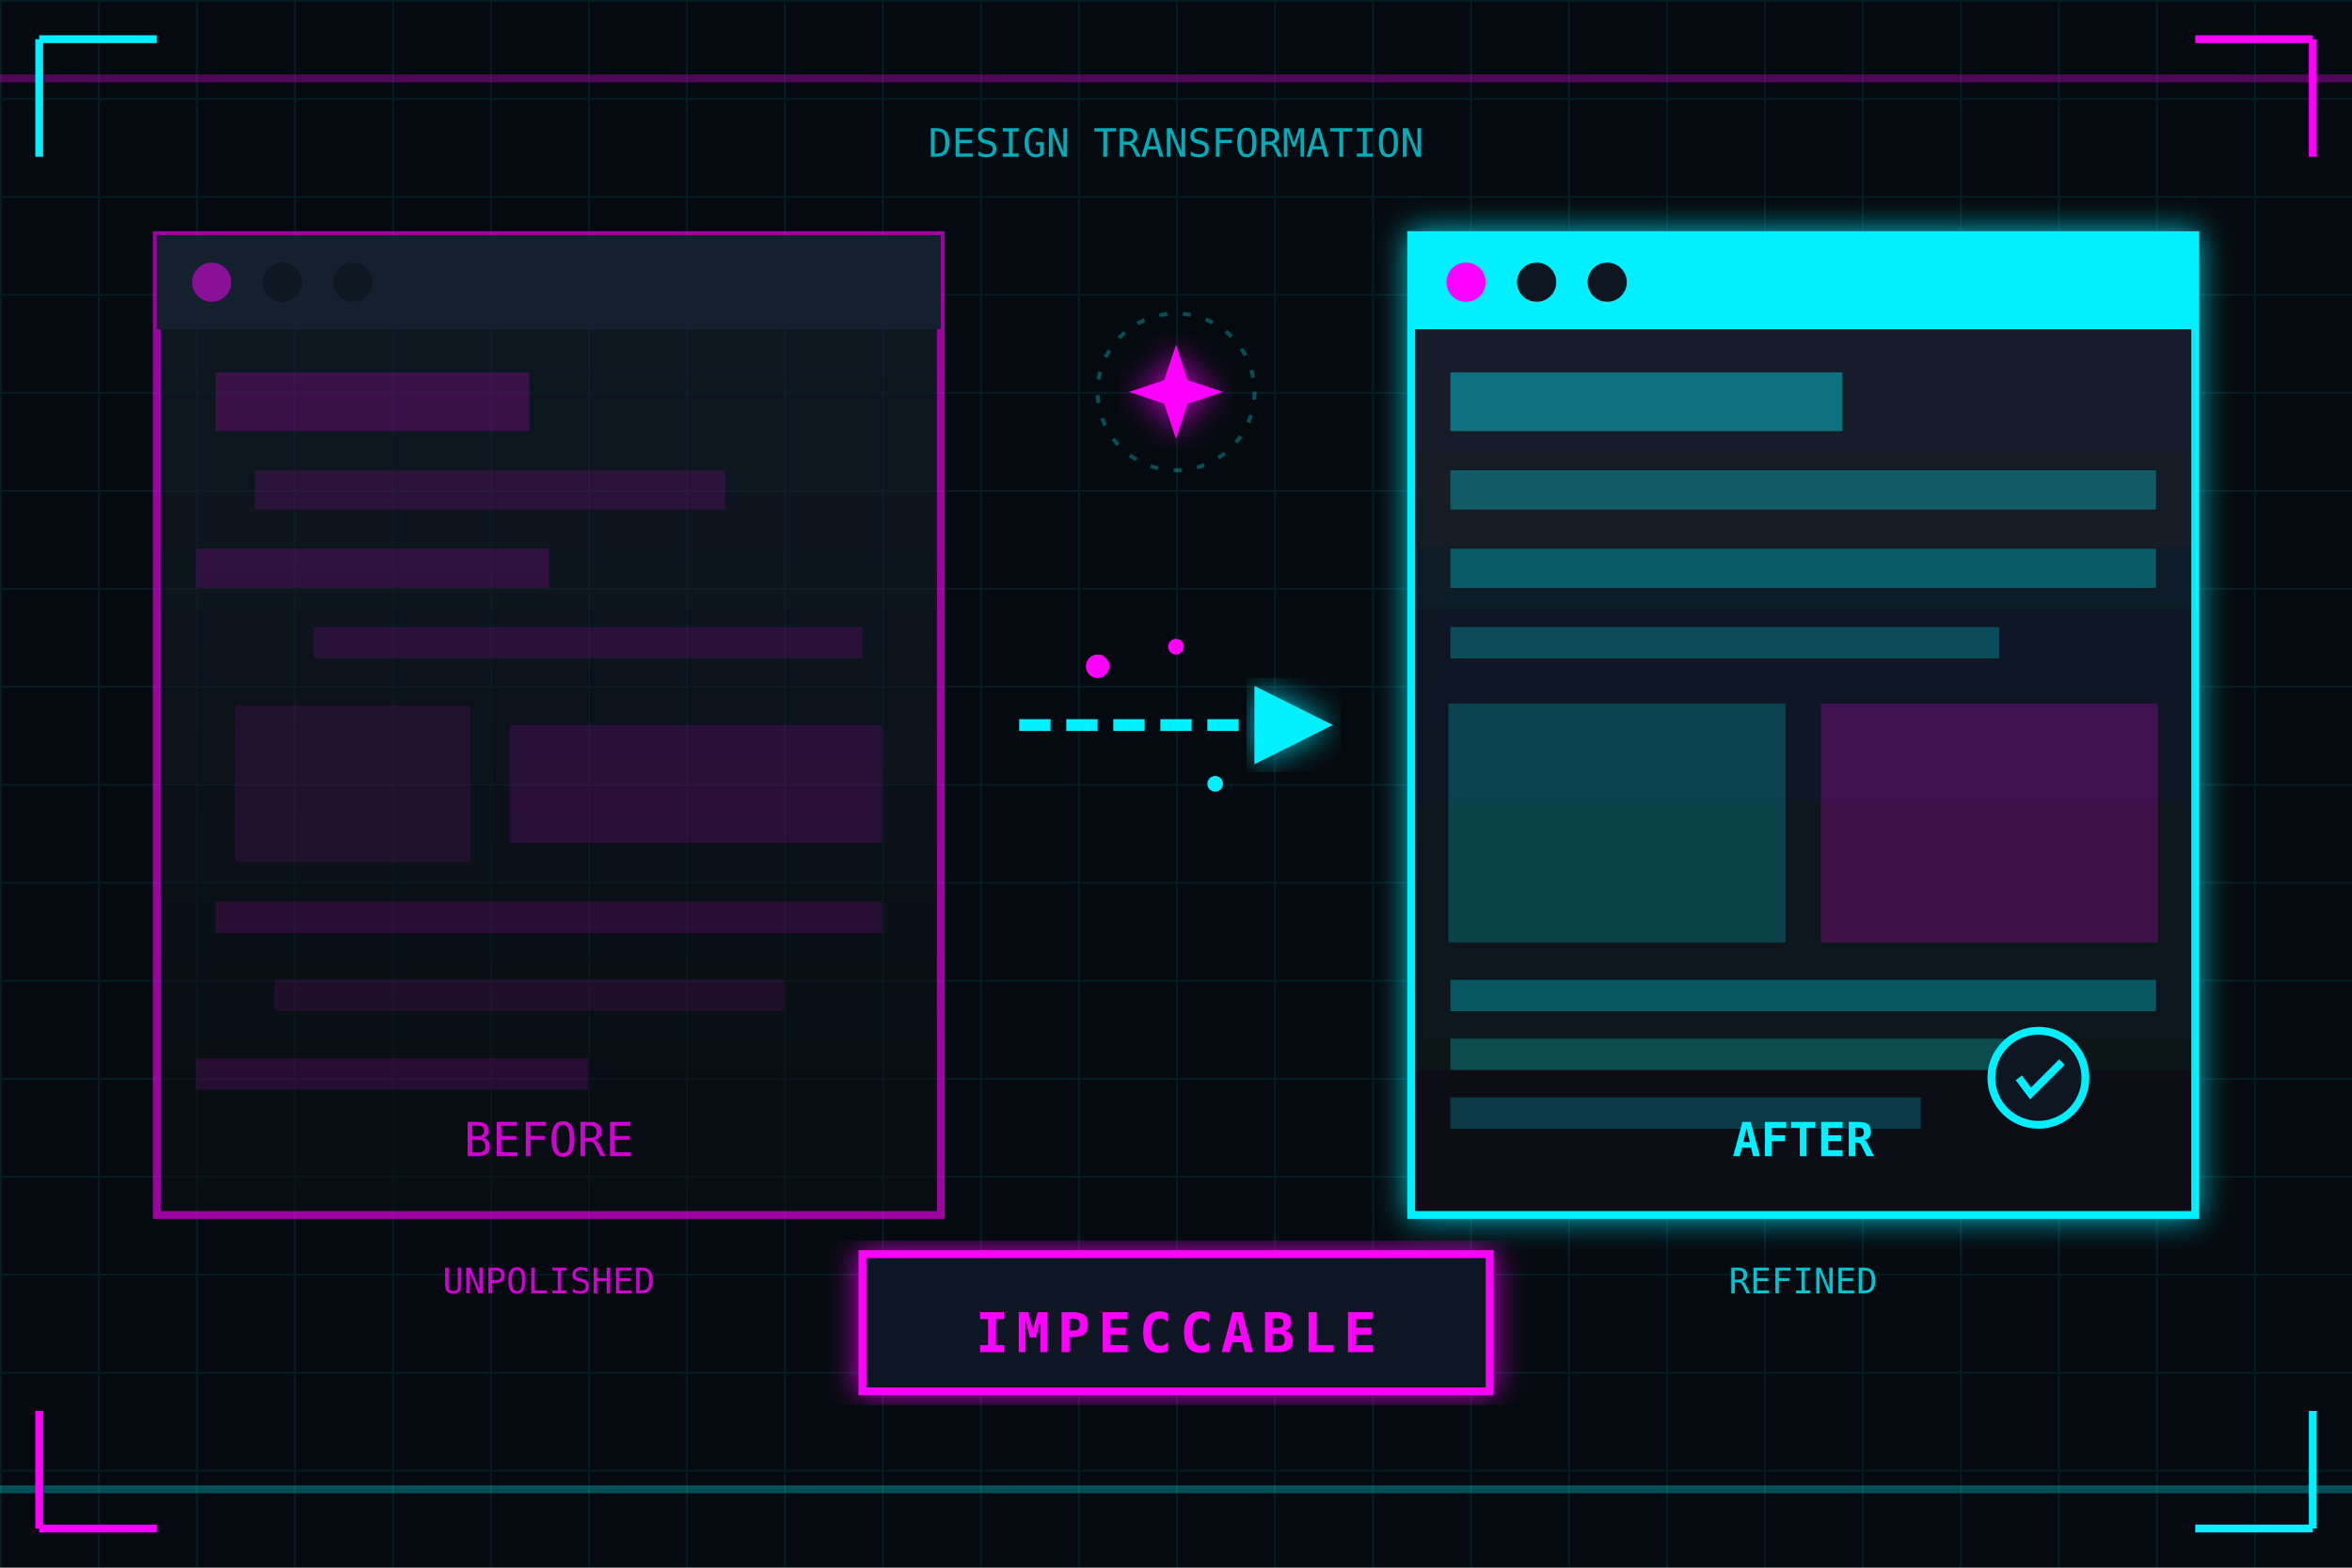
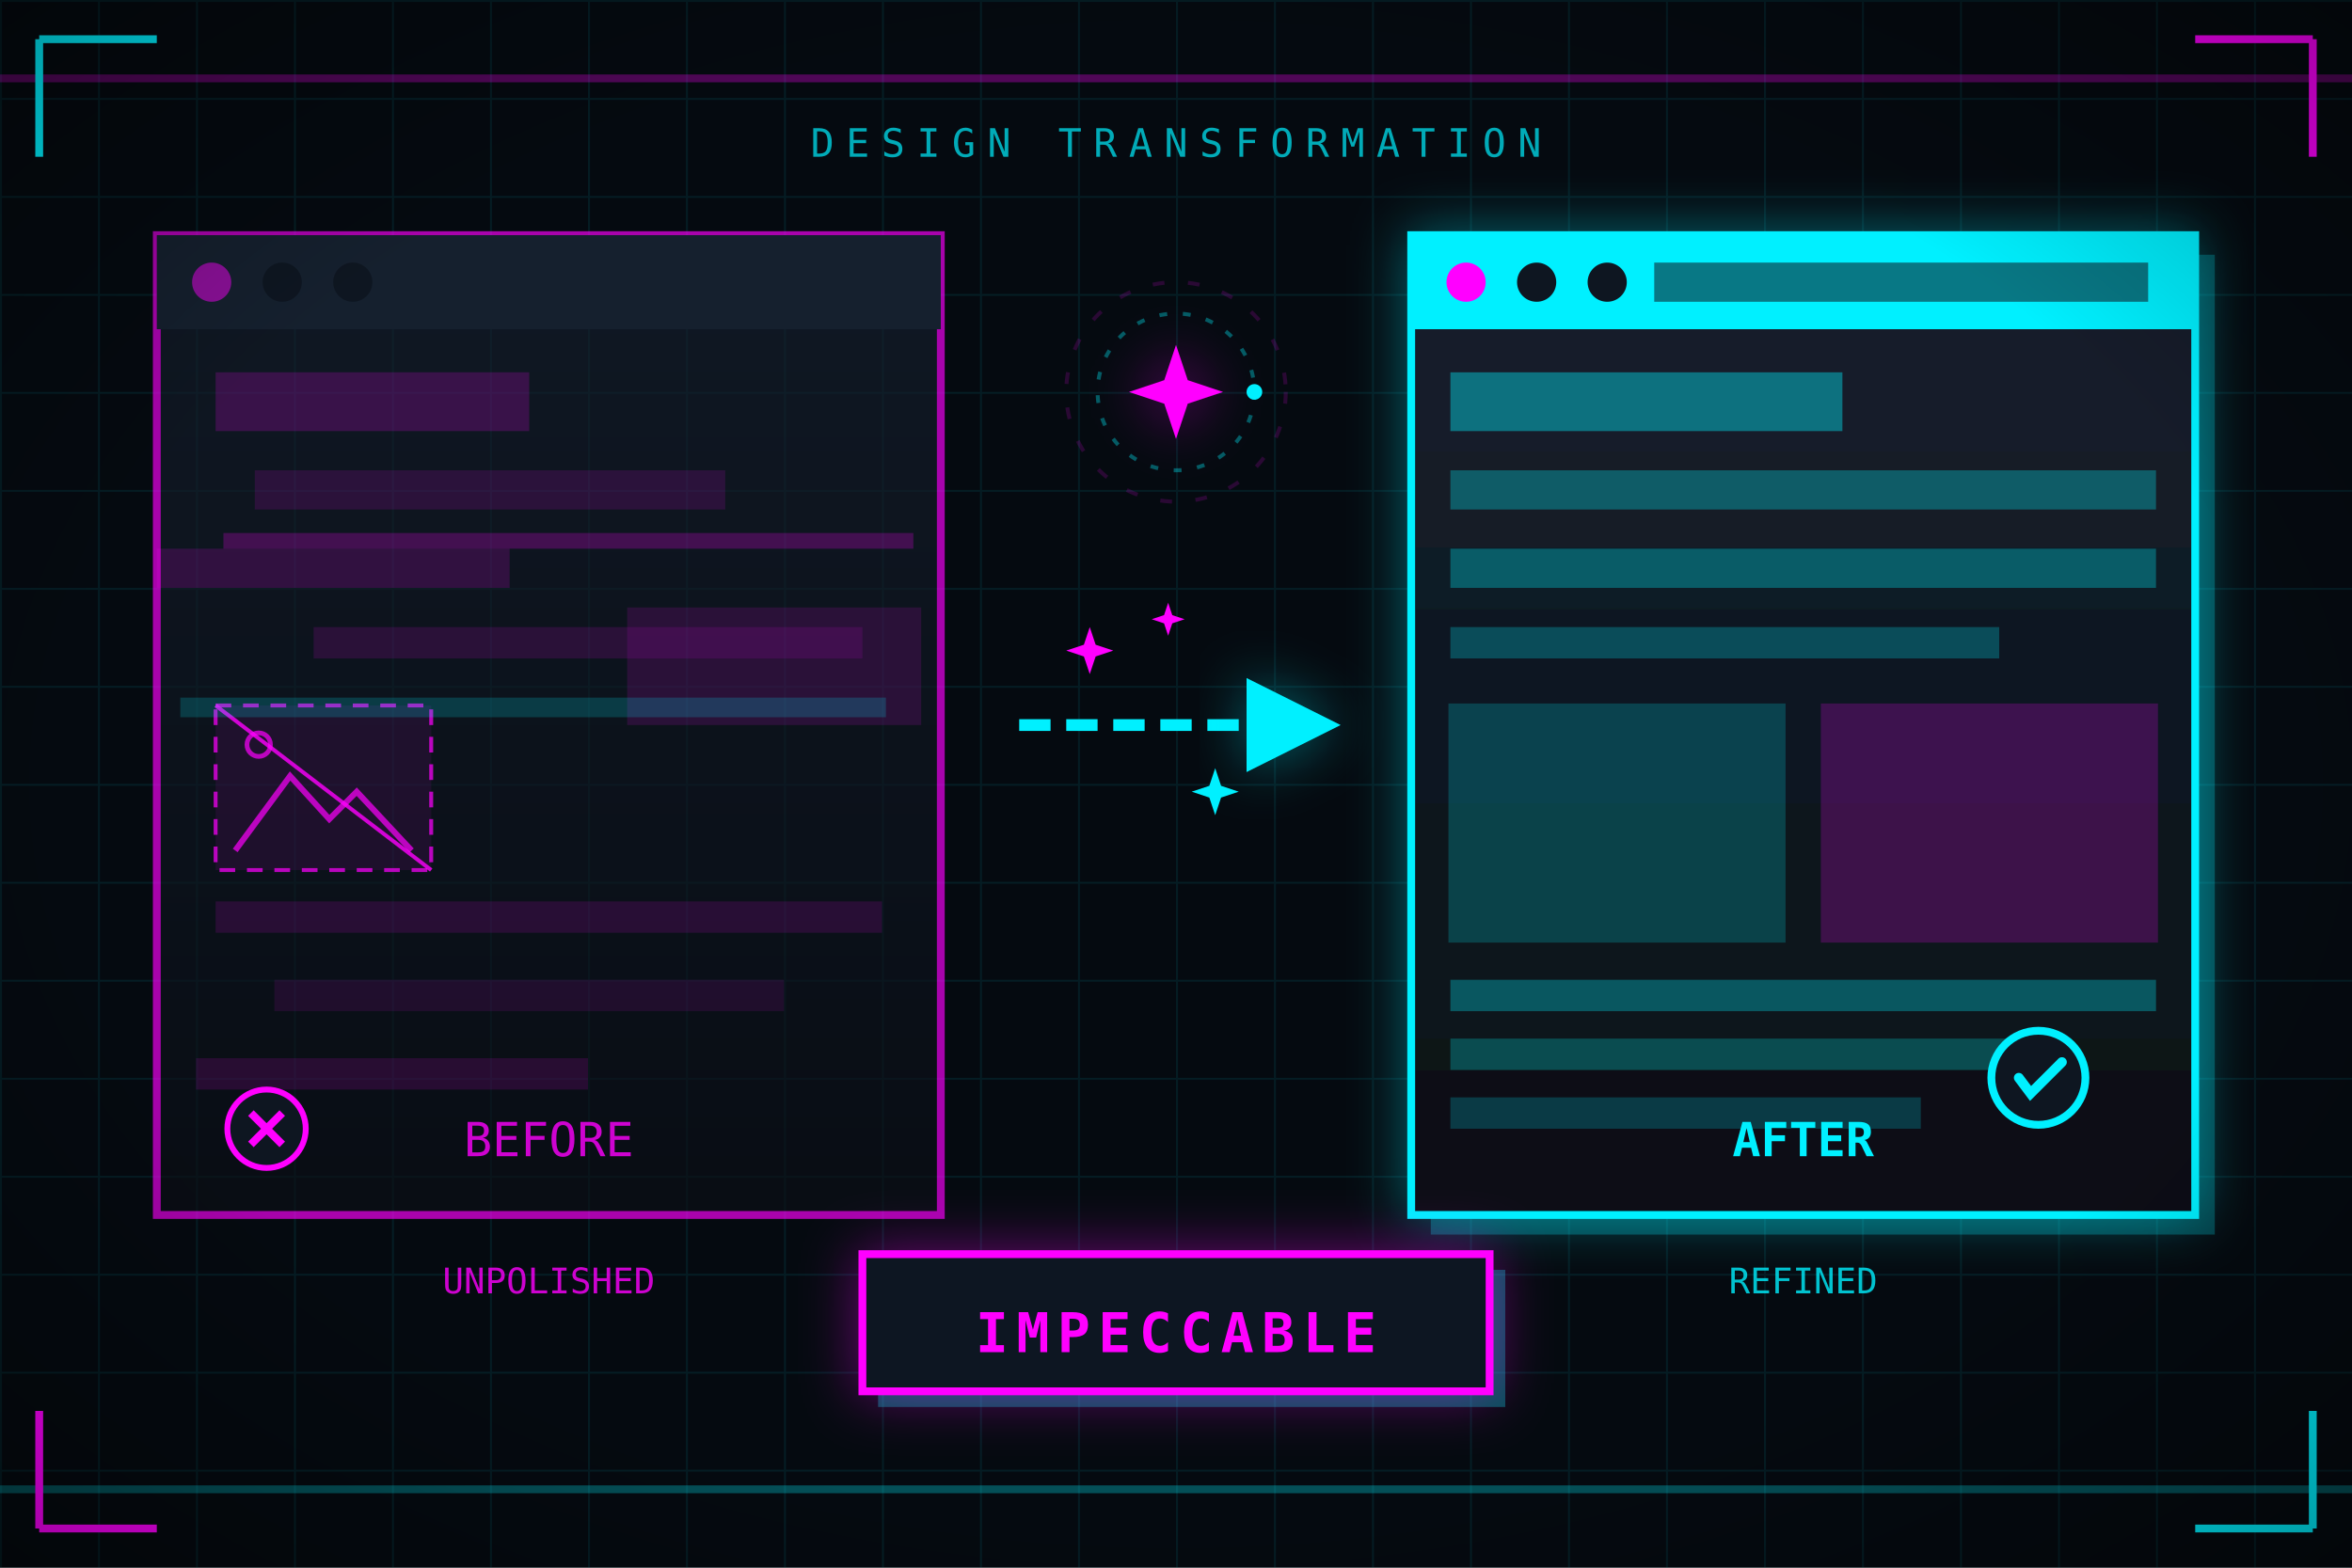
- <svg xmlns="http://www.w3.org/2000/svg" viewBox="0 0 600 400">
+ <svg xmlns="http://www.w3.org/2000/svg" viewBox="0 0 600 400" role="img" aria-labelledby="imp-title imp-desc">
  <defs>
-     <pattern id="grid" width="25" height="25" patternUnits="userSpaceOnUse">
+     <pattern id="imp-grid" width="25" height="25" patternUnits="userSpaceOnUse">
      <path d="M 25 0 L 0 0 0 25" fill="none" stroke="rgba(0,240,255,0.08)" stroke-width="1" />
    </pattern>
-     <filter id="cyanGlow">
-       <feDropShadow dx="0" dy="0" stdDeviation="4" flood-color="#00f0ff" flood-opacity="0.8" />
+     <filter id="imp-cyanGlow" x="-50%" y="-50%" width="200%" height="200%">
+       <feDropShadow dx="0" dy="0" stdDeviation="2" flood-color="#00f0ff" flood-opacity="0.8" />
+       <feDropShadow dx="0" dy="0" stdDeviation="7" flood-color="#00f0ff" flood-opacity="0.4" />
    </filter>
-     <filter id="magentaGlow">
-       <feDropShadow dx="0" dy="0" stdDeviation="4" flood-color="#ff00ff" flood-opacity="0.8" />
+     <filter id="imp-magentaGlow" x="-50%" y="-50%" width="200%" height="200%">
+       <feDropShadow dx="0" dy="0" stdDeviation="2" flood-color="#ff00ff" flood-opacity="0.8" />
+       <feDropShadow dx="0" dy="0" stdDeviation="7" flood-color="#ff00ff" flood-opacity="0.4" />
    </filter>
-     <filter id="strongGlow">
-       <feDropShadow dx="0" dy="0" stdDeviation="8" flood-color="#00f0ff" flood-opacity="0.6" />
-     </filter>
-     <linearGradient id="panelGradient" x1="0%" y1="0%" x2="0%" y2="100%">
-       <stop offset="0%" style="stop-color:#15202e" />
-       <stop offset="100%" style="stop-color:#0a0f15" />
+     <linearGradient id="imp-panelGradient" x1="0%" y1="0%" x2="0%" y2="100%">
+       <stop offset="0%" stop-color="#15202e" />
+       <stop offset="100%" stop-color="#0a0f15" />
    </linearGradient>
-     <radialGradient id="sparkle" cx="50%" cy="50%" r="50%">
-       <stop offset="0%" style="stop-color:#ff00ff;stop-opacity:1" />
-       <stop offset="100%" style="stop-color:#ff00ff;stop-opacity:0" />
+     <linearGradient id="imp-sheenGrad" x1="0%" y1="0%" x2="100%" y2="0%">
+       <stop offset="0%" stop-color="#fff" stop-opacity="0" />
+       <stop offset="50%" stop-color="#fff" stop-opacity="0.13" />
+       <stop offset="100%" stop-color="#fff" stop-opacity="0" />
+     </linearGradient>
+     <radialGradient id="imp-vignette" cx="50%" cy="50%" r="75%">
+       <stop offset="62%" stop-color="#000" stop-opacity="0" />
+       <stop offset="100%" stop-color="#000" stop-opacity="0.45" />
    </radialGradient>
+     <clipPath id="imp-clip">
+       <rect x="0" y="0" width="200" height="250" />
+     </clipPath>
+     <style>
+       .imp-march { animation: imp-march 1s linear infinite; }
+       .imp-glitch { animation: imp-glitch 4.5s steps(1) infinite; }
+       .imp-twinkle { animation: imp-twinkle 1.8s ease-in-out infinite; }
+       .imp-t2 { animation-delay: 0.6s; }
+       .imp-t3 { animation-delay: 1.2s; }
+       .imp-sheen { animation: imp-sheen 6s ease-in-out infinite; }
+       .imp-draw { stroke-dasharray: 18; animation: imp-draw 0.5s ease-out 1.4s backwards; }
+       .imp-star { transform-box: fill-box; transform-origin: center; animation: imp-rot 14s linear infinite, imp-op 2s ease-in-out infinite; }
+       .imp-spin { transform-box: fill-box; transform-origin: center; animation: imp-rot 8s linear infinite; }
+       .imp-spin-rev { transform-box: fill-box; transform-origin: center; animation: imp-rot-rev 12s linear infinite; }
+       .imp-orbit { transform-box: fill-box; transform-origin: center; animation: imp-rot 6s linear infinite; }
+       @keyframes imp-march { to { stroke-dashoffset: -24; } }
+       @keyframes imp-glitch {
+         0%, 90%, 100% { transform: translate(0, 0); }
+         92% { transform: translate(-2.5px, 1px); }
+         94% { transform: translate(2px, -1.5px); }
+         96% { transform: translate(-1px, 0.5px); }
+         98% { transform: translate(1.5px, 1px); }
+       }
+       @keyframes imp-twinkle { 0%, 100% { opacity: 0.1; } 50% { opacity: 1; } }
+       @keyframes imp-sheen { 0% { transform: translateX(0); } 35%, 100% { transform: translateX(310px); } }
+       @keyframes imp-draw { from { stroke-dashoffset: 18; } to { stroke-dashoffset: 0; } }
+       @keyframes imp-rot { to { transform: rotate(360deg); } }
+       @keyframes imp-rot-rev { to { transform: rotate(-360deg); } }
+       @keyframes imp-op { 0%, 100% { opacity: 1; } 50% { opacity: 0.55; } }
+       @media (prefers-reduced-motion: reduce) { * { animation: none !important; } }
+     </style>
  </defs>
  <rect width="600" height="400" fill="#050a10" />
-   <rect width="600" height="400" fill="url(#grid)" />
+   <rect width="600" height="400" fill="url(#imp-grid)" />
  <line x1="0" y1="380" x2="600" y2="380" stroke="#00f0ff" stroke-width="2" opacity="0.3" />
  <line x1="0" y1="20" x2="600" y2="20" stroke="#ff00ff" stroke-width="2" opacity="0.3" />
  <g transform="translate(40, 60)">
-     <rect x="0" y="0" width="200" height="250" fill="url(#panelGradient)" stroke="#ff00ff" stroke-width="2" opacity="0.6" />
-     <rect x="0" y="0" width="200" height="24" fill="#15202e" />
-     <circle cx="14" cy="12" r="5" fill="#ff00ff" opacity="0.5" />
-     <circle cx="32" cy="12" r="5" fill="#0e1621" />
-     <circle cx="50" cy="12" r="5" fill="#0e1621" />
-     <g transform="translate(10, 35)" opacity="0.6">
-       <rect x="5" y="0" width="80" height="15" fill="#ff00ff" opacity="0.3" />
-       <rect x="15" y="25" width="120" height="10" fill="#ff00ff" opacity="0.2" />
-       <rect x="0" y="45" width="90" height="10" fill="#ff00ff" opacity="0.25" />
-       <rect x="30" y="65" width="140" height="8" fill="#ff00ff" opacity="0.2" />
-       <rect x="10" y="85" width="60" height="40" fill="#ff00ff" opacity="0.15" />
-       <rect x="80" y="90" width="95" height="30" fill="#ff00ff" opacity="0.2" />
-       <rect x="5" y="135" width="170" height="8" fill="#ff00ff" opacity="0.2" />
-       <rect x="20" y="155" width="130" height="8" fill="#ff00ff" opacity="0.15" />
-       <rect x="0" y="175" width="100" height="8" fill="#ff00ff" opacity="0.2" />
+     <g class="imp-glitch">
+       <rect x="0" y="0" width="200" height="250" fill="url(#imp-panelGradient)" stroke="#ff00ff" stroke-width="2" opacity="0.65" />
+       <rect x="0" y="0" width="200" height="24" fill="#15202e" />
+       <circle cx="14" cy="12" r="5" fill="#ff00ff" opacity="0.5" />
+       <circle cx="32" cy="12" r="5" fill="#0e1621" />
+       <circle cx="50" cy="12" r="5" fill="#0e1621" />
+       <g transform="translate(10, 35)" opacity="0.6">
+         <rect x="5" y="0" width="80" height="15" fill="#ff00ff" opacity="0.3" />
+         <rect x="15" y="25" width="120" height="10" fill="#ff00ff" opacity="0.2" />
+         <rect x="-10" y="45" width="90" height="10" fill="#ff00ff" opacity="0.25" />
+         <rect x="30" y="65" width="140" height="8" fill="#ff00ff" opacity="0.2" />
+         <rect x="110" y="60" width="75" height="30" fill="#ff00ff" opacity="0.2" />
+         <rect x="5" y="135" width="170" height="8" fill="#ff00ff" opacity="0.2" />
+         <rect x="20" y="155" width="130" height="8" fill="#ff00ff" opacity="0.15" />
+         <rect x="0" y="175" width="100" height="8" fill="#ff00ff" opacity="0.2" />
+       </g>
+       <g transform="translate(10, 35)">
+         <rect x="5" y="85" width="55" height="42" fill="rgba(255,0,255,0.08)" stroke="#ff00ff" stroke-width="1" stroke-dasharray="4 3" stroke-opacity="0.7" />
+         <circle cx="16" cy="95" r="3" fill="none" stroke="#ff00ff" stroke-width="1.2" opacity="0.7" />
+         <path d="M 10 122 L 24 103 L 34 114 L 41 107 L 55 122" fill="none" stroke="#ff00ff" stroke-width="1.5" opacity="0.7" />
+         <path d="M 5 85 L 60 127" stroke="#ff00ff" stroke-width="1" opacity="0.8" />
+       </g>
+       <rect x="10" y="118" width="180" height="5" fill="#00f0ff" opacity="0.18" transform="translate(-4,0)" />
+       <rect x="12" y="76" width="176" height="4" fill="#ff00ff" opacity="0.22" transform="translate(5,0)" />
+       <g transform="translate(28, 228)">
+         <circle r="10" fill="#0e1621" stroke="#ff00ff" stroke-width="1.5" />
+         <path d="M -4 -4 L 4 4 M -4 4 L 4 -4" stroke="#ff00ff" stroke-width="2" />
+       </g>
+       <text x="100" y="235" text-anchor="middle" fill="#ff00ff" font-family="monospace" font-size="12" opacity="0.8">BEFORE</text>
    </g>
-     <text x="100" y="235" text-anchor="middle" fill="#ff00ff" font-family="monospace" font-size="12" opacity="0.8">BEFORE</text>
  </g>
  <g transform="translate(260, 160)">
-     <path d="M 0 25 L 60 25" stroke="#00f0ff" stroke-width="3" stroke-dasharray="8,4">
-       <animate attributeName="stroke-dashoffset" from="24" to="0" dur="1s" repeatCount="indefinite" />
-     </path>
-     <polygon points="60,15 80,25 60,35" fill="#00f0ff" filter="url(#cyanGlow)" />
-     <circle cx="20" cy="10" r="3" fill="#ff00ff">
-       <animate attributeName="opacity" values="0;1;0" dur="1.5s" repeatCount="indefinite" />
-     </circle>
-     <circle cx="50" cy="40" r="2" fill="#00f0ff">
-       <animate attributeName="opacity" values="0;1;0" dur="1.8s" begin="0.3s" repeatCount="indefinite" />
-     </circle>
-     <circle cx="40" cy="5" r="2" fill="#ff00ff">
-       <animate attributeName="opacity" values="0;1;0" dur="1.2s" begin="0.6s" repeatCount="indefinite" />
-     </circle>
+     <path class="imp-march" d="M 0 25 L 58 25" stroke="#00f0ff" stroke-width="3" stroke-dasharray="8 4" fill="none" />
+     <polygon points="58,13 82,25 58,37" fill="#00f0ff" filter="url(#imp-cyanGlow)" />
+     <path class="imp-twinkle" transform="translate(18, 6)" d="M 0 -6 L 1.5 -1.5 L 6 0 L 1.5 1.5 L 0 6 L -1.5 1.5 L -6 0 L -1.5 -1.5 Z" fill="#ff00ff" />
+     <path class="imp-twinkle imp-t2" transform="translate(50, 42)" d="M 0 -6 L 1.5 -1.5 L 6 0 L 1.5 1.5 L 0 6 L -1.5 1.5 L -6 0 L -1.5 -1.5 Z" fill="#00f0ff" />
+     <path class="imp-twinkle imp-t3" transform="translate(38, -2) scale(0.7)" d="M 0 -6 L 1.5 -1.5 L 6 0 L 1.5 1.5 L 0 6 L -1.5 1.5 L -6 0 L -1.5 -1.5 Z" fill="#ff00ff" />
  </g>
  <g transform="translate(360, 60)">
-     <rect x="0" y="0" width="200" height="250" fill="url(#panelGradient)" stroke="#00f0ff" stroke-width="2" filter="url(#cyanGlow)" />
+     <rect x="5" y="5" width="200" height="250" fill="rgba(0,240,255,0.25)" />
+     <rect x="0" y="0" width="200" height="250" fill="url(#imp-panelGradient)" stroke="#00f0ff" stroke-width="2" filter="url(#imp-cyanGlow)" />
    <rect x="0" y="0" width="200" height="24" fill="#00f0ff" />
    <circle cx="14" cy="12" r="5" fill="#ff00ff" />
    <circle cx="32" cy="12" r="5" fill="#0e1621" />
    <circle cx="50" cy="12" r="5" fill="#0e1621" />
+     <rect x="62" y="7" width="126" height="10" fill="#0e1621" opacity="0.55" />
    <g transform="translate(10, 35)">
      <rect x="0" y="0" width="100" height="15" fill="#00f0ff" opacity="0.4" />
      <rect x="0" y="25" width="180" height="10" fill="#00f0ff" opacity="0.3" />
      <rect x="0" y="45" width="180" height="10" fill="#00f0ff" opacity="0.3" />
      <rect x="0" y="65" width="140" height="8" fill="#00f0ff" opacity="0.25" />
      <rect x="0" y="85" width="85" height="60" fill="#00f0ff" opacity="0.2" stroke="#00f0ff" stroke-width="1" />
      <rect x="95" y="85" width="85" height="60" fill="#ff00ff" opacity="0.2" stroke="#ff00ff" stroke-width="1" />
      <rect x="0" y="155" width="180" height="8" fill="#00f0ff" opacity="0.3" />
      <rect x="0" y="170" width="150" height="8" fill="#00f0ff" opacity="0.25" />
      <rect x="0" y="185" width="120" height="8" fill="#00f0ff" opacity="0.2" />
    </g>
+     <g clip-path="url(#imp-clip)">
+       <g class="imp-sheen">
+         <rect x="-50" y="-30" width="36" height="310" fill="url(#imp-sheenGrad)" transform="rotate(16)" />
+       </g>
+     </g>
    <text x="100" y="235" text-anchor="middle" fill="#00f0ff" font-family="monospace" font-size="12" font-weight="bold">AFTER</text>
    <g transform="translate(160, 215)">
-       <circle cx="0" cy="0" r="12" fill="#0e1621" stroke="#00f0ff" stroke-width="2" />
-       <path d="M -5 0 L -2 4 L 6 -4" stroke="#00f0ff" stroke-width="2" fill="none" />
+       <circle r="12" fill="#0e1621" stroke="#00f0ff" stroke-width="2" />
+       <path class="imp-draw" d="M -5 0 L -2 4 L 6 -4" stroke="#00f0ff" stroke-width="2.5" stroke-linecap="round" fill="none" />
+     </g>
+   </g>
+   <g transform="translate(300, 100)">
+     <polygon class="imp-star" points="0,-12 3,-3 12,0 3,3 0,12 -3,3 -12,0 -3,-3" fill="#ff00ff" filter="url(#imp-magentaGlow)" />
+     <circle class="imp-spin" r="20" fill="none" stroke="#00f0ff" stroke-width="1" opacity="0.35" stroke-dasharray="2 4" />
+     <circle class="imp-spin-rev" r="28" fill="none" stroke="#ff00ff" stroke-width="1" opacity="0.15" stroke-dasharray="3 6" />
+     <g class="imp-orbit">
+       <circle cx="20" cy="0" r="2" fill="#00f0ff" />
+       <circle cx="-20" cy="0" r="2" fill="#00f0ff" opacity="0" />
    </g>
  </g>
  <g transform="translate(300, 340)">
-     <rect x="-80" y="-20" width="160" height="35" fill="#0e1621" stroke="#ff00ff" stroke-width="2" filter="url(#magentaGlow)" />
+     <rect x="-76" y="-16" width="160" height="35" fill="rgba(0,240,255,0.3)" />
+     <rect x="-80" y="-20" width="160" height="35" fill="#0e1621" stroke="#ff00ff" stroke-width="2" filter="url(#imp-magentaGlow)" />
    <text x="0" y="5" text-anchor="middle" fill="#ff00ff" font-family="monospace" font-size="14" font-weight="bold" letter-spacing="2">IMPECCABLE</text>
  </g>
-   <g transform="translate(300, 100)">
-     <polygon points="0,-12 3,-3 12,0 3,3 0,12 -3,3 -12,0 -3,-3" fill="#ff00ff" filter="url(#magentaGlow)">
-       <animate attributeName="opacity" values="0.6;1;0.6" dur="2s" repeatCount="indefinite" />
-     </polygon>
-     <circle cx="0" cy="0" r="20" fill="none" stroke="#00f0ff" stroke-width="1" opacity="0.3" stroke-dasharray="2,4">
-       <animateTransform attributeName="transform" type="rotate" from="0" to="360" dur="8s" repeatCount="indefinite" />
-     </circle>
-   </g>
+   <text x="300" y="40" text-anchor="middle" fill="#00f0ff" font-family="monospace" font-size="10" letter-spacing="3" opacity="0.7">DESIGN TRANSFORMATION</text>
+   <text x="140" y="330" text-anchor="middle" fill="#ff00ff" font-family="monospace" font-size="9" opacity="0.8">UNPOLISHED</text>
+   <text x="460" y="330" text-anchor="middle" fill="#00f0ff" font-family="monospace" font-size="9" opacity="0.8">REFINED</text>
  <path d="M 10 10 L 10 40 M 10 10 L 40 10" stroke="#00f0ff" stroke-width="2" fill="none" />
  <path d="M 590 10 L 590 40 M 590 10 L 560 10" stroke="#ff00ff" stroke-width="2" fill="none" />
  <path d="M 10 390 L 10 360 M 10 390 L 40 390" stroke="#ff00ff" stroke-width="2" fill="none" />
  <path d="M 590 390 L 590 360 M 590 390 L 560 390" stroke="#00f0ff" stroke-width="2" fill="none" />
-   <text x="300" y="40" text-anchor="middle" fill="#00f0ff" font-family="monospace" font-size="10" opacity="0.7">DESIGN TRANSFORMATION</text>
-   <text x="140" y="330" text-anchor="middle" fill="#ff00ff" font-family="monospace" font-size="9" opacity="0.8">UNPOLISHED</text>
-   <text x="460" y="330" text-anchor="middle" fill="#00f0ff" font-family="monospace" font-size="9" opacity="0.8">REFINED</text>
+   <rect width="600" height="400" fill="url(#imp-vignette)" pointer-events="none" />
</svg>
